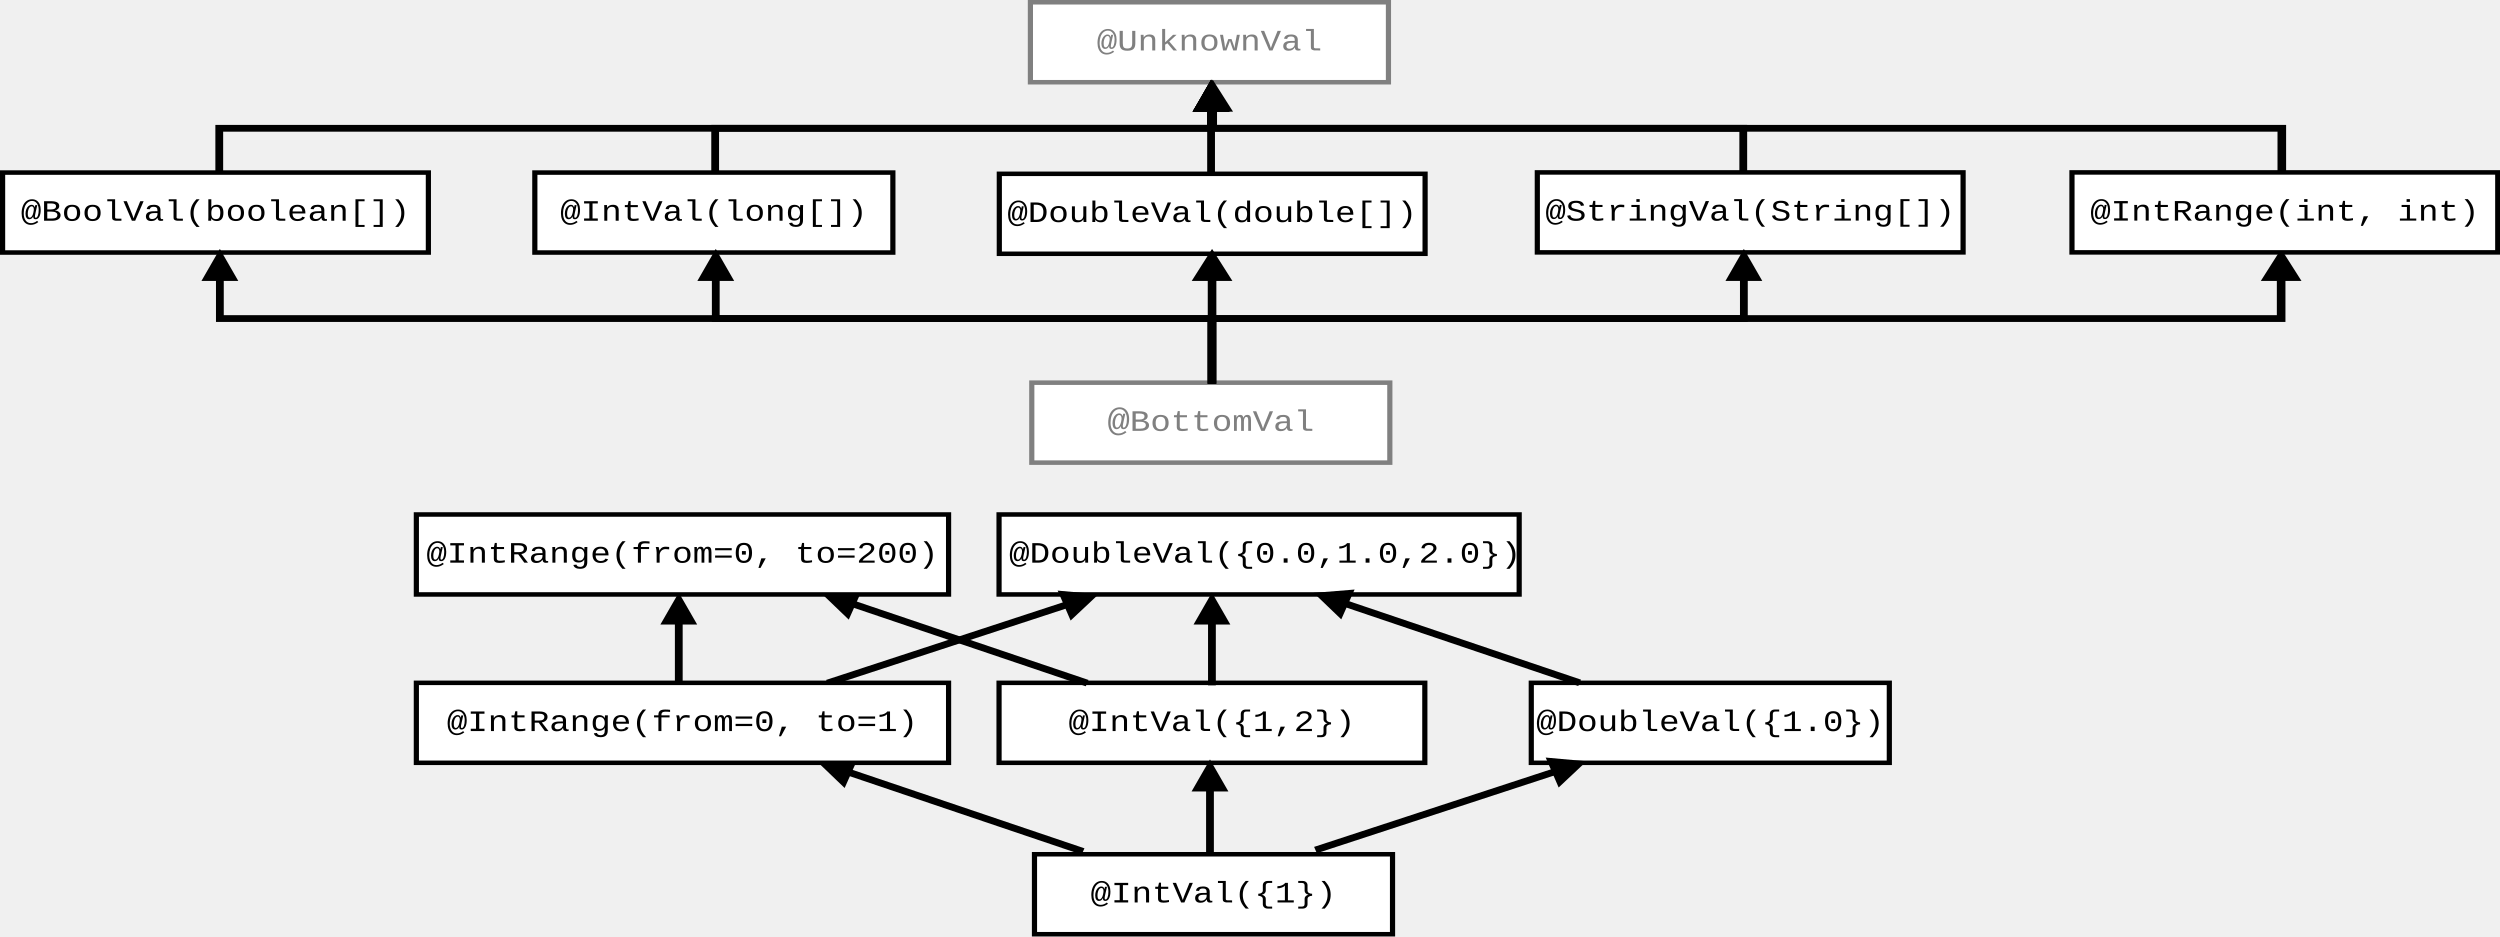
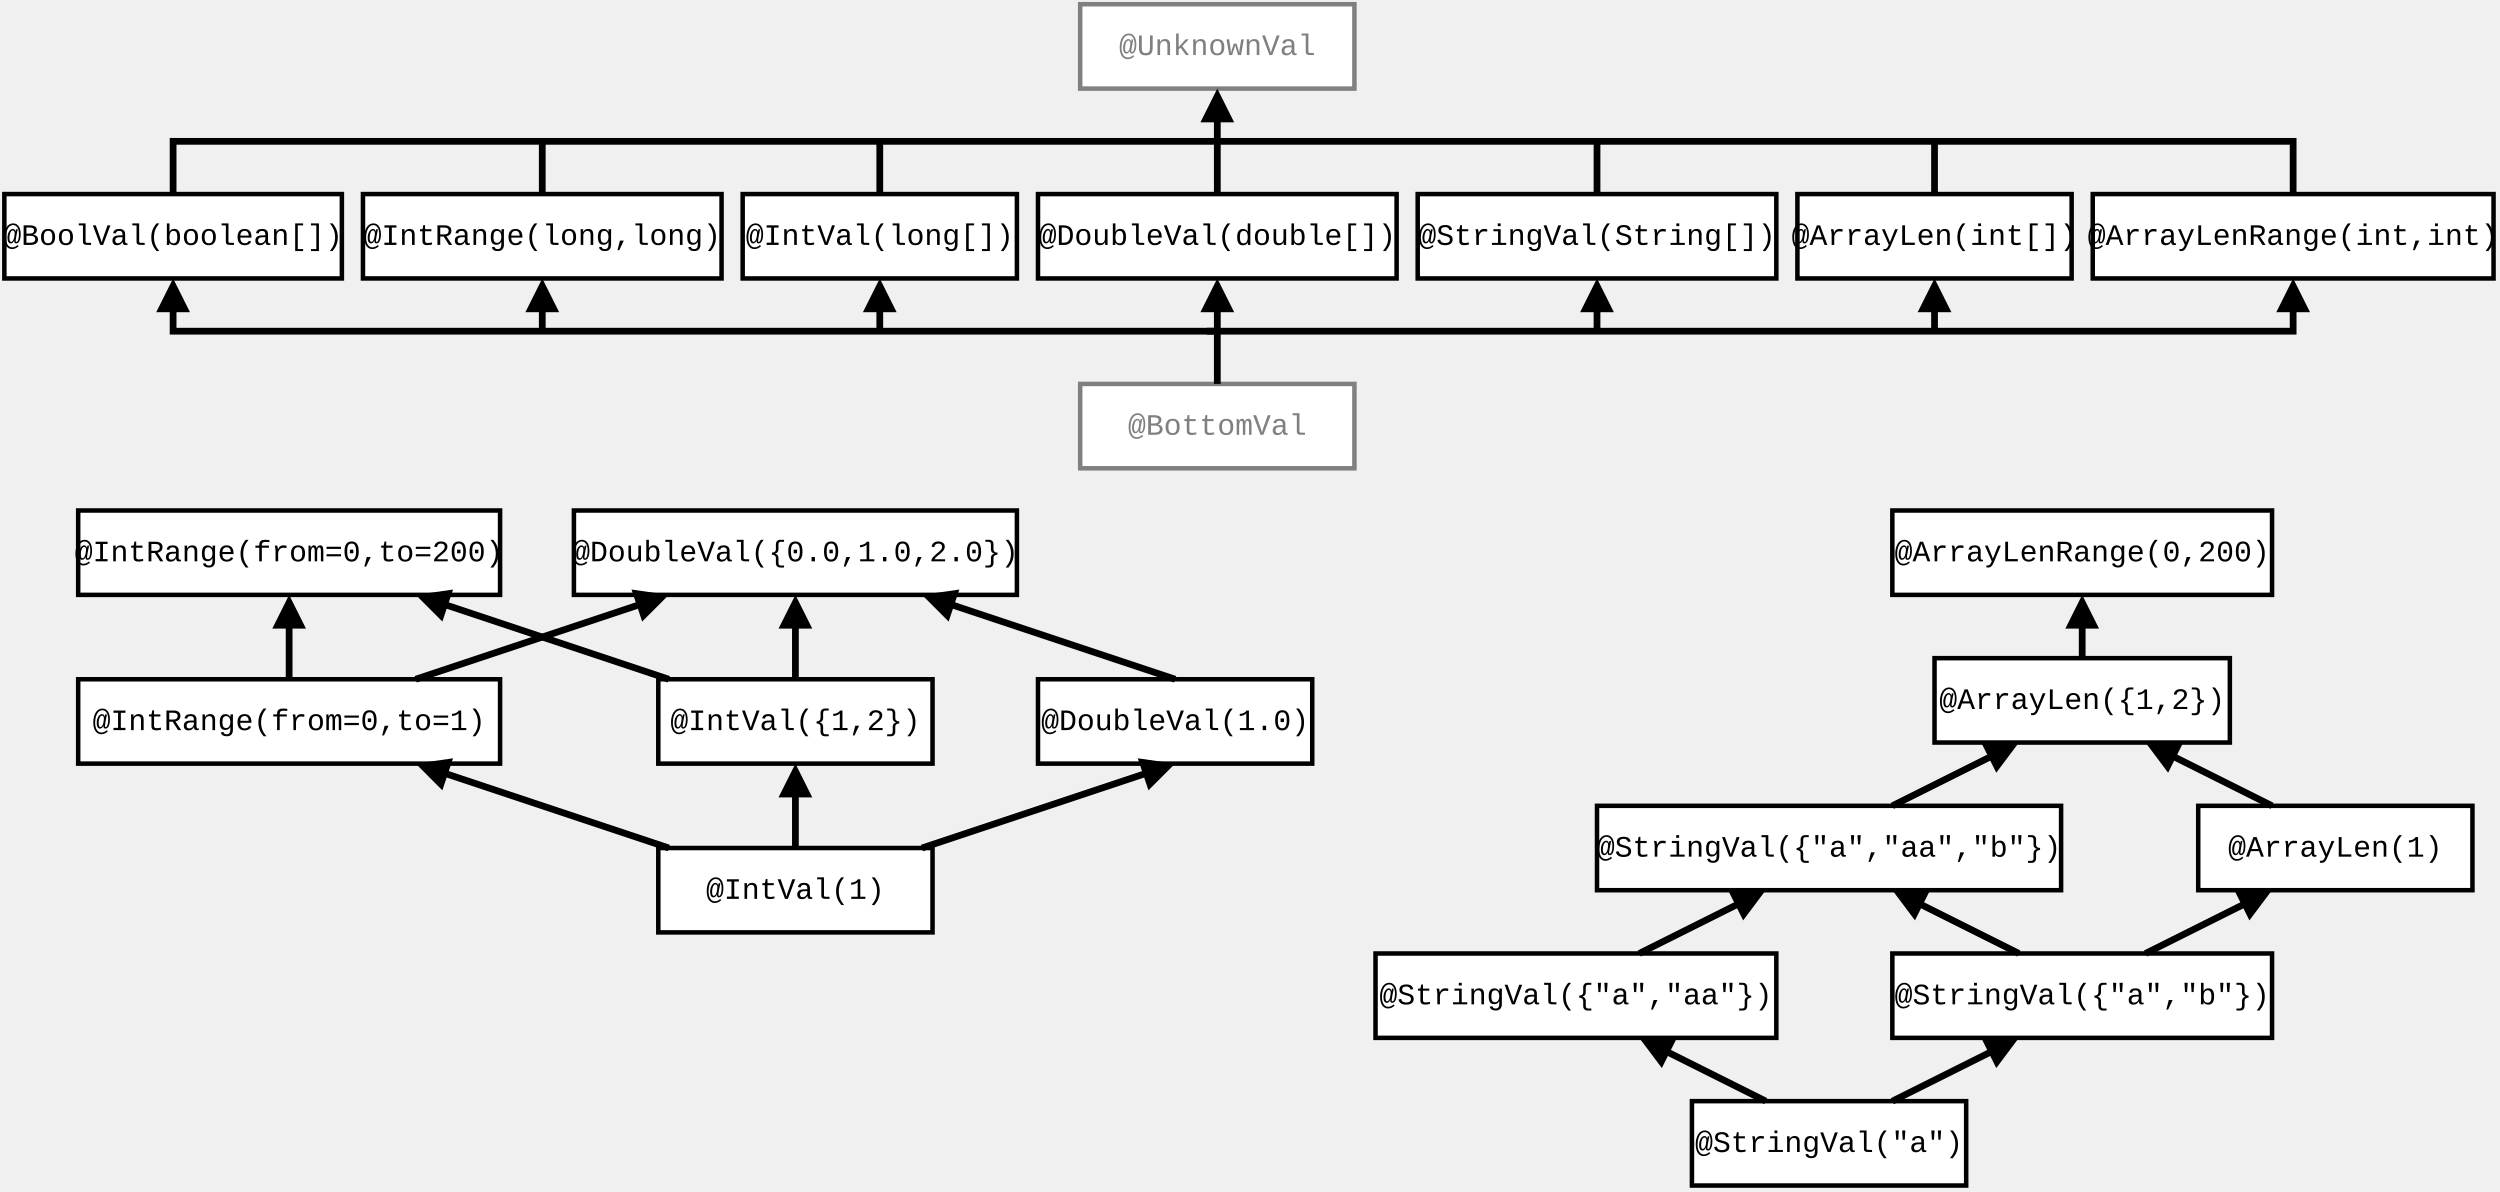
- <svg xmlns="http://www.w3.org/2000/svg" width="856.074" height="320.678" viewBox="158 238 1033.385 93.487" id="svg2" version="1.1">
-   <defs id="defs82" />
-   <g id="g4" transform="matrix(1,0,0,0.8698556,410.9576,95.09583)">
-     <rect style="fill:#ffffff" x="160" y="240" width="215" height="38" id="rect6" />
-     <rect style="fill:none;stroke:#000000;stroke-width:2.144" x="160" y="240" width="215" height="38" id="rect8" />
-     <text font-size="12.8" style="font-style:normal;font-weight:normal;font-size:14.108px;font-family:'courier new';text-anchor:middle;fill:#000000" x="248" y="262.9" id="text10">
-       <tspan x="270" y="262.9" id="tspan12" style="font-size:14.108px">@DoubleVal({0.0,1.0,2.0})</tspan>
-     </text>
+ <svg xmlns="http://www.w3.org/2000/svg" width="860" height="410" viewBox="-2 -2 1185 565" version="1.1">
+   <style type="text/css">
+     rect{
+     fill:#fff;
+     stroke:#000;
+     stroke-width:2.14;
+     }
+     text{
+     font-size:14.108px;
+     font-style:normal;
+     font-weight:normal;
+     font-family:courier new;
+     text-anchor:middle;
+     }
+     polyline{
+     fill:none;
+     stroke:#000;
+     stroke-width:3.2;
+     marker-start:url(#arrow);
+     stroke-dasharray:0, 5, 1000;
+     }
+     polyline.noarrow{
+     marker-start:none;
+     stroke-dasharray:none;
+     }
+     text.gray{
+     fill:#808080;
+     }
+     rect.gray{
+     stroke:#808080;
+     }
+   </style>
+   <defs>
+     <marker id="arrow" orient="auto" markerWidth="5" markerHeight="5" refY="2.5" refX="0">
+       <path style="fill:#000;" d="M5,0 L0,2.5 L5,5" />
+     </marker>
+   </defs>
+   <g id="value-subtyping">
+     <g id="sub-top">
+       <rect x="510" y="0" width="130" height="40" class="gray" />
+       <text x="575" y="24.108px" class="gray">@UnknownVal</text>
+     </g>
+     <g id="sub-intval">
+       <rect x="350" y="90" width="130" height="40" />
+       <text x="415" y="114.108px">@IntVal(long[])</text>
+     </g>
+     <g id="sub-intrange">
+       <rect x="170" y="90" width="170" height="40" />
+       <text x="255" y="114.108px">@IntRange(long,long)</text>
+     </g>
+     <g id="sub-doubleval">
+       <rect x="490" y="90" width="170" height="40" />
+       <text x="575" y="114.108px">@DoubleVal(double[])</text>
+     </g>
+     <g id="sub-boolval">
+       <rect x="0" y="90" width="160" height="40" />
+       <text x="80" y="114.108px">@BoolVal(boolean[])</text>
+     </g>
+     <g id="sub-stringval">
+       <rect x="670" y="90" width="170" height="40" />
+       <text x="755" y="114.108px">@StringVal(String[])</text>
+     </g>
+     <g id="sub-arraylen">
+       <rect x="850" y="90" width="130" height="40" />
+       <text x="915" y="114.108px">@ArrayLen(int[])</text>
+     </g>
+     <g id="sub-arraylenrange">
+       <rect x="990" y="90" width="190" height="40" />
+       <text x="1085" y="114.108px">@ArrayLenRange(int,int)</text>
+     </g>
+     <g id="sub-bot">
+       <rect x="510" y="180" width="130" height="40" class="gray" />
+       <text x="575" y="204.108px" class="gray">@BottomVal</text>
+     </g>
+     <polyline points="575,40 575,90" />
+     <polyline points="575,65 80,65 80,90" class="noarrow" />
+     <polyline points="575,65 1085,65 1085,90" class="noarrow" />
+     <polyline points="255,65 255,90" class="noarrow" />
+     <polyline points="415,65 415,90" class="noarrow" />
+     <polyline points="755,65 755,90" class="noarrow" />
+     <polyline points="915,65 915,90" class="noarrow" />
+     <polyline points="575,130 575,180" />
+     <polyline points="80,130 80,155 575,155" />
+     <polyline points="1085,130 1085,155 570,155" />
+     <polyline points="255,130 255,155" />
+     <polyline points="415,130 415,155" />
+     <polyline points="755,130 755,155" />
+     <polyline points="915,130 915,155" />
  </g>
-   <g id="g14" transform="matrix(1,0,0,0.8698556,410.9576,95.09583)">
-     <rect style="fill:#ffffff" x="380" y="320" width="148" height="38" id="rect16" />
-     <rect style="fill:none;stroke:#000000;stroke-width:2.144" x="380" y="320" width="148" height="38" id="rect18" />
-     <text font-size="12.8" style="font-style:normal;font-weight:normal;font-size:14.108px;font-family:'courier new';text-anchor:middle;fill:#000000" x="454" y="342.9" id="text20">
-       <tspan x="454" y="342.9" id="tspan22" style="font-size:14.108px">@DoubleVal({1.0})</tspan>
-     </text>
+   <g id="numeric-subtyping">
+     <g id="num-int-range-0-200">
+       <rect x="35" y="240" width="200" height="40" />
+       <text x="135" y="264.108px">@IntRange(from=0,to=200)</text>
+     </g>
+     <g id="num-int-1">
+       <rect x="310" y="400" width="130" height="40" />
+       <text x="375" y="424.108px">@IntVal(1)</text>
+     </g>
+     <g id="num-int-1-2">
+       <rect x="310" y="320" width="130" height="40" />
+       <text x="375" y="344.108px">@IntVal({1,2})</text>
+     </g>
+     <g id="num-int-range-0-1">
+       <rect x="35" y="320" width="200" height="40" />
+       <text x="135" y="344.108px">@IntRange(from=0,to=1)</text>
+     </g>
+     <g id="num-double-1">
+       <rect x="490" y="320" width="130" height="40" />
+       <text x="555" y="344.108px">@DoubleVal(1.0)</text>
+     </g>
+     <g id="num-double-0-2">
+       <rect x="270" y="240" width="210" height="40" />
+       <text x="375" y="264.108px">@DoubleVal({0.0,1.0,2.0})</text>
+     </g>
+     <polyline points="135,280 135,320" />
+     <polyline points="375,280 375,320" />
+     <polyline points="375,360 375,400" />
+     <polyline points="195,280 315,320" />
+     <polyline points="315,280 195,320" />
+     <polyline points="435,280 555,320" />
+     <polyline points="195,360 315,400" />
+     <polyline points="555,360 435,400" />
  </g>
-   <g id="g24" transform="matrix(1,0,0,0.8698556,205.6061,96.36268)">
-     <rect style="fill:#ffffff" x="380" y="400" width="148" height="38" id="rect26" />
-     <rect style="fill:none;stroke:#000000;stroke-width:2.144" x="380" y="400" width="148" height="38" id="rect28" />
-     <text font-size="12.8" style="font-style:normal;font-weight:normal;font-size:14.108px;font-family:'courier new';text-anchor:middle;fill:#000000" x="454" y="422.9" id="text30">
-       <tspan x="454" y="422.9" id="tspan32" style="font-size:14.108px">@IntVal({1})</tspan>
-     </text>
-   </g>
-   <g id="g34" transform="matrix(1,0,0,0.8698556,410.9576,95.09583)">
-     <rect style="fill:#ffffff" x="160" y="320" width="176" height="38" id="rect36" />
-     <rect style="fill:none;stroke:#000000;stroke-width:2.144" x="160" y="320" width="176" height="38" id="rect38" />
-     <text font-size="12.8" style="font-style:normal;font-weight:normal;font-size:14.108px;font-family:'courier new';text-anchor:middle;fill:#000000" x="248" y="342.9" id="text40">
-       <tspan x="248" y="342.9" id="tspan42" style="font-size:14.108px">@IntVal({1,2})</tspan>
-     </text>
-   </g>
-   <g id="g44" transform="matrix(1,0,0,0.8698556,410.9576,96.12591)">
-     <line style="fill:none;stroke:#000000;stroke-width:3.217" x1="248" y1="320" x2="248" y2="289.5" id="line46" />
-     <polygon style="fill:#000000" points="243,289.5 253,289.5 248,279.5 " id="polygon48" />
-     <polygon style="fill:none;stroke:#000000;stroke-width:3.217" points="253,289.5 248,279.5 243,289.5 " id="polygon50" />
-   </g>
-   <g transform="matrix(1,0,0,0.8698556,190.5748,96.12566)" id="g3305">
-     <line id="line3307" y2="289.5" x2="248" y1="320" x1="248" style="fill:none;stroke:#000000;stroke-width:3.217" />
-     <polygon id="polygon3309" points="243,289.5 253,289.5 248,279.5 " style="fill:#000000" />
-     <polygon id="polygon3311" points="253,289.5 248,279.5 243,289.5 " style="fill:none;stroke:#000000;stroke-width:3.217" />
-   </g>
-   <g id="g52" transform="matrix(1,0,0,0.8698556,204.1497,95.5295)">
-     <line style="fill:none;stroke:#000000;stroke-width:3.217" x1="454" y1="400" x2="454" y2="369.5" id="line54" />
-     <polygon style="fill:#000000" points="459,369.5 454,359.5 449,369.5 " id="polygon56" />
-     <polygon style="fill:none;stroke:#000000;stroke-width:3.217" points="454,359.5 449,369.5 459,369.5 " id="polygon58" />
-   </g>
-   <g id="g60" transform="matrix(-1,0,0,0.8698554,1103.861,95.09583)">
-     <line style="fill:none;stroke:#000000;stroke-width:3.217" x1="402.109" y1="399.461" x2="302.762" y2="362.052" id="line62" />
-     <polygon style="fill:#000000" points="304.524,357.373 293.404,358.529 301,366.732 " id="polygon64" />
-     <polygon style="fill:none;stroke:#000000;stroke-width:3.217" points="293.404,358.529 301,366.732 304.524,357.373 " id="polygon66" />
-   </g>
-   <g id="g68" transform="matrix(1,0,0,0.8698556,410.9576,95.09583)">
-     <line style="fill:none;stroke:#000000;stroke-width:3.217" x1="400" y1="320" x2="302.718" y2="282.168" id="line70" />
-     <polygon style="fill:#000000" points="293.398,278.544 300.906,286.828 304.53,277.508 " id="polygon72" />
-     <polygon style="fill:none;stroke:#000000;stroke-width:3.217" points="300.906,286.828 304.53,277.508 293.398,278.544 " id="polygon74" />
-   </g>
-   <text font-size="12.8" style="font-style:normal;font-weight:normal;font-size:11.938px;font-family:'courier new';text-anchor:start;fill:#000000" x="282.031" y="266.733" id="text76" transform="scale(1.072202,0.9326603)">
-     <tspan x="282.031" y="266.733" id="tspan78" />
-   </text>
-   <g id="g14-6" transform="matrix(1,0,0,0.8698556,-0.9277608,-115.8286)">
-     <rect style="fill:#ffffff" x="380" y="320" width="148" height="38" id="rect16-5" />
-     <rect style="fill:none;stroke:#000000;stroke-width:2.144" x="380" y="320" width="148" height="38" id="rect18-3" />
-     <text font-size="12.8" style="font-style:normal;font-weight:normal;font-size:14.108px;font-family:'courier new';text-anchor:middle;fill:#000000" x="454" y="342.9" id="text20-0">
-       <tspan x="454" y="342.9" id="tspan22-2" style="font-size:14.108px">@IntVal(long[])</tspan>
-     </text>
-   </g>
-   <g id="g24-05" transform="matrix(1,0,0,0.8698556,204.4924,-98.5718)">
-     <rect style="fill:#ffffff" x="380" y="400" width="148" height="38" id="rect26-6" />
-     <rect style="fill:none;stroke:#808080;stroke-width:2.144" x="380" y="400" width="148" height="38" id="rect28-1" />
-     <text font-size="12.8" style="font-style:normal;font-weight:normal;font-size:15.43px;font-family:'courier new';text-anchor:middle;fill:#808080" x="454" y="422.9" id="text30-8">
-       <tspan x="454" y="422.9" id="tspan32-3" style="font-size:15.43px">@<tspan style="font-size:14.108px" id="tspan3492">BottomVal</tspan>
-       </tspan>
-     </text>
-   </g>
-   <g id="g34-2" transform="matrix(1,0,0,0.8698556,-0.9277608,-115.8286)">
-     <rect style="fill:#ffffff" x="160" y="320" width="176" height="38" id="rect36-3" />
-     <rect style="fill:none;stroke:#000000;stroke-width:2.144" x="160" y="320" width="176" height="38" id="rect38-9" />
-     <text font-size="12.8" style="font-style:normal;font-weight:normal;font-size:14.108px;font-family:'courier new';text-anchor:middle;fill:#000000" x="248" y="342.9" id="text40-7">
-       <tspan x="248" y="342.9" id="tspan42-4" style="font-size:14.108px">@<tspan style="font-size:14.108px" id="tspan3486">BoolVal</tspan>
- 
- (boolean[])</tspan>
-     </text>
-   </g>
-   <g id="g14-6-9" transform="matrix(1,0,0,0.8698556,203.923,-186.2261)">
-     <rect style="fill:#ffffff" x="380" y="320" width="148" height="38" id="rect16-5-2" />
-     <rect style="fill:none;stroke:#808080;stroke-width:2.144" x="380" y="320" width="148" height="38" id="rect18-3-3" />
-     <text font-size="12.8" style="font-style:normal;font-weight:normal;font-size:14.108px;font-family:'courier new';text-anchor:middle;fill:#808080" x="454" y="342.9" id="text20-0-2">
-       <tspan x="454" y="342.9" id="tspan22-2-9" style="font-size:14.108px">@UnknownVal</tspan>
-     </text>
-   </g>
-   <g id="g34-2-5" transform="matrix(1,0,0,0.8698556,411.069,-115.3126)">
-     <rect style="fill:#ffffff" x="160" y="320" width="176" height="38" id="rect36-3-8" />
-     <rect style="fill:none;stroke:#000000;stroke-width:2.144" x="160" y="320" width="176" height="38" id="rect38-9-1" />
-     <text font-size="12.8" style="font-style:normal;font-weight:normal;font-size:14.108px;font-family:'courier new';text-anchor:middle;fill:#000000" x="248" y="342.9" id="text40-7-1">
-       <tspan x="248" y="342.9" id="tspan42-4-7" style="font-size:14.108px">@DoubleVal(double[])</tspan>
-     </text>
-   </g>
-   <g id="g34-2-5-5" transform="matrix(1,0,0,0.8698556,633.4527,-115.891)">
-     <rect style="fill:#ffffff" x="160" y="320" width="176" height="38" id="rect36-3-8-1" />
-     <rect style="fill:none;stroke:#000000;stroke-width:2.144" x="160" y="320" width="176" height="38" id="rect38-9-1-7" />
-     <text font-size="12.8" style="font-style:normal;font-weight:normal;font-size:14.108px;font-family:'courier new';text-anchor:middle;fill:#000000" x="248" y="342.9" id="text40-7-1-0">
-       <tspan x="248" y="342.9" id="tspan42-4-7-0" style="font-size:14.108px">@StringVal(String[])</tspan>
-     </text>
-   </g>
-   <g id="g78" transform="matrix(0.9999246,0,0,0.8697898,158.8891,475.979)">
-     <polyline style="fill:none;stroke:#000000;stroke-width:3.217" points="500,-260 500,-291 90,-291 90,-310.5 " id="polyline80" />
-     <polygon style="fill:#000000" points="90,-320.5 85,-310.5 95,-310.5 " id="polygon82" />
-     <polygon style="fill:none;stroke:#000000;stroke-width:3.217" points="85,-310.5 95,-310.5 90,-320.5 " id="polygon84" />
-   </g>
-   <g id="g86" transform="matrix(0.9999246,0,0,0.8697898,158.8891,475.979)">
-     <polyline style="fill:none;stroke:#000000;stroke-width:3.217" points="500,-260 500,-291 720,-291 720,-310.5 " id="polyline88" />
-     <polygon style="fill:#000000" points="720,-320.5 715,-310.5 725,-310.5 " id="polygon90" />
-     <polygon style="fill:none;stroke:#000000;stroke-width:3.217" points="725,-310.5 720,-320.5 715,-310.5 " id="polygon92" />
-   </g>
-   <g id="g94" transform="matrix(0.9999246,0,0,0.8697898,158.8891,475.979)">
-     <polyline style="fill:none;stroke:#000000;stroke-width:3.217" points="500,-260 500,-291 295,-291 295,-310.5 " id="polyline96" />
-     <polygon style="fill:#000000" points="295,-320.5 290,-310.5 300,-310.5 " id="polygon98" />
-     <polygon style="fill:none;stroke:#000000;stroke-width:3.217" points="290,-310.5 300,-310.5 295,-320.5 " id="polygon100" />
-   </g>
-   <g id="g102" transform="matrix(1.104779,0,0,0.8697898,106.619,475.979)">
-     <polyline style="fill:none;stroke:#000000;stroke-width:3.217" points="500,-260 500,-291 900,-291 900,-310.5 " id="polyline104" />
-     <polygon style="fill:#000000" points="895,-310.5 905,-310.5 900,-320.5 " id="polygon106" />
-     <polygon style="fill:none;stroke:#000000;stroke-width:3.217" points="905,-310.5 900,-320.5 895,-310.5 " id="polygon108" />
-   </g>
-   <g transform="matrix(1.104779,0,0,0.8697898,106.619,475.979)" id="g3689">
-     <polyline id="polyline3691" points="500,-260 500,-310.5" style="fill:none;stroke:#000000;stroke-width:3.217" />
-     <polygon id="polygon3693" points="505,-310.5 500,-320.5 495,-310.5 " style="fill:#000000" />
-     <polygon id="polygon3695" points="500,-320.5 495,-310.5 505,-310.5 " style="fill:none;stroke:#000000;stroke-width:3.217" />
-   </g>
-   <g id="g54" transform="matrix(0.9999246,0,0,0.8697898,158.6397,475.6146)">
-     <polyline style="fill:none;stroke:#000000;stroke-width:3.217" points="90,-360 90,-381 500,-381 500,-390.5 " id="polyline56" />
-     <polygon style="fill:#000000" points="500,-400.5 495,-390.5 505,-390.5 " id="polygon58-2" />
-     <polygon style="fill:none;stroke:#000000;stroke-width:3.217" points="495,-390.5 505,-390.5 500,-400.5 " id="polygon60" />
-   </g>
-   <g id="g62" transform="matrix(0.9999246,0,0,0.8697898,158.6397,475.6146)">
-     <polyline style="fill:none;stroke:#000000;stroke-width:3.217" points="720,-360 720,-381 500,-381 500,-390.5 " id="polyline64" />
-     <polygon style="fill:#000000" points="500,-400.5 495,-390.5 505,-390.5 " id="polygon66-9" />
-     <polygon style="fill:none;stroke:#000000;stroke-width:3.217" points="495,-390.5 505,-390.5 500,-400.5 " id="polygon68" />
-   </g>
-   <g transform="matrix(0.9999246,0,0,0.8697898,158.6397,475.6146)" id="g3269">
-     <polyline id="polyline3271" points="500,-360  500,-390.5 " style="fill:none;stroke:#000000;stroke-width:3.217" />
-     <polygon id="polygon3273" points="500,-400.5 495,-390.5 505,-390.5 " style="fill:#000000" />
-     <polygon id="polygon3275" points="495,-390.5 505,-390.5 500,-400.5 " style="fill:none;stroke:#000000;stroke-width:3.217" />
-   </g>
-   <g id="g70" transform="matrix(0.9999246,0,0,0.8697898,158.6397,475.6146)">
-     <polyline style="fill:none;stroke:#000000;stroke-width:3.217" points="295,-360 295,-381 500,-381 500,-390.5 " id="polyline72" />
-     <polygon style="fill:#000000" points="500,-400.5 495,-390.5 505,-390.5 " id="polygon74-3" />
-     <polygon style="fill:none;stroke:#000000;stroke-width:3.217" points="495,-390.5 505,-390.5 500,-400.5 " id="polygon76" />
-   </g>
-   <g id="g110" transform="matrix(1.104779,0,0,0.8697898,106.894,475.6146)">
-     <polyline style="fill:none;stroke:#000000;stroke-width:3.217" points="900,-360 900,-381 500,-381 500,-390.5 " id="polyline112" />
-     <polygon style="fill:#000000" points="495,-390.5 505,-390.5 500,-400.5 " id="polygon114" />
-     <polygon style="fill:none;stroke:#000000;stroke-width:3.217" points="505,-390.5 500,-400.5 495,-390.5 " id="polygon116" />
-   </g>
-   <path style="fill:none;fill-rule:evenodd;stroke:#000000;stroke-width:1.207px;stroke-linecap:butt;stroke-linejoin:miter;stroke-opacity:1" d="m 658.492,265.898 0,0" id="path3546" />
-   <g id="g34-2-5-5-9" transform="matrix(1,0,0,0.8698556,712.0166,-115.8913)">
-     <rect style="fill:#ffffff" x="302.44" y="320" width="176" height="38" id="rect36-3-8-1-1" />
-     <rect style="fill:none;stroke:#000000;stroke-width:2.144" x="302.44" y="320" width="176" height="38" id="rect38-9-1-7-2" />
-     <text font-size="12.8" style="font-style:normal;font-weight:normal;font-size:14.108px;font-family:'courier new';text-anchor:middle;fill:#000000" x="390.44" y="342.9" id="text40-7-1-0-7">
-       <tspan x="390.44" y="342.9" id="tspan42-4-7-0-0" style="font-size:14.108px">@IntRange(int, int)</tspan>
-     </text>
-   </g>
-   <g id="g60-8" transform="matrix(-1,0,0,0.8698554,902.1304,26.08556)">
-     <line style="fill:none;stroke:#000000;stroke-width:3.217" x1="402.109" y1="399.461" x2="302.762" y2="362.052" id="line62-7" />
-     <polygon style="fill:#000000" points="301,366.732 304.524,357.373 293.404,358.529 " id="polygon64-9" />
-     <polygon style="fill:none;stroke:#000000;stroke-width:3.217" points="304.524,357.373 293.404,358.529 301,366.732 " id="polygon66-2" />
-   </g>
-   <g id="g68-0" transform="matrix(1,0,0,0.8698556,205.6746,164.8004)">
-     <line style="fill:none;stroke:#000000;stroke-width:3.217" x1="400" y1="320" x2="302.718" y2="282.168" id="line70-2" />
-     <polygon style="fill:#000000" points="293.398,278.544 300.906,286.828 304.53,277.508 " id="polygon72-3" />
-     <polygon style="fill:none;stroke:#000000;stroke-width:3.217" points="300.906,286.828 304.53,277.508 293.398,278.544 " id="polygon74-7" />
-   </g>
-   <g transform="matrix(1,0,0,0.8698556,207.3797,95.21073)" id="g3297">
-     <line id="line3299" y2="282.168" x2="302.718" y1="320" x1="400" style="fill:none;stroke:#000000;stroke-width:3.217" />
-     <polygon id="polygon3301" points="304.53,277.508 293.398,278.544 300.906,286.828 " style="fill:#000000" />
-     <polygon id="polygon3303" points="293.398,278.544 300.906,286.828 304.53,277.508 " style="fill:none;stroke:#000000;stroke-width:3.217" />
-   </g>
-   <g id="g34-5" transform="matrix(1,0,0,0.8698556,200.0985,95.09555)">
-     <rect style="fill:#ffffff" x="130" y="320" width="220" height="38" id="rect36-9" />
-     <rect style="fill:none;stroke:#000000;stroke-width:2.144" x="130" y="320" width="220" height="38" id="rect38-2" />
-     <text font-size="12.8" style="font-style:normal;font-weight:normal;font-size:14.108px;font-family:'courier new';text-anchor:middle;fill:#000000" x="240" y="342.9" id="text40-2">
-       <tspan x="240" y="342.9" id="tspan42-8" style="font-size:14.108px">@IntRange(from=0, to=1)</tspan>
-     </text>
-   </g>
-   <g transform="matrix(1,0,0,0.8698556,200.0983,25.50744)" id="g3287">
-     <rect id="rect3289" height="38" width="220" y="320" x="130" style="fill:#ffffff" />
-     <rect id="rect3291" height="38" width="220" y="320" x="130" style="fill:none;stroke:#000000;stroke-width:2.144" />
-     <text id="text3293" y="342.9" x="240" style="font-style:normal;font-weight:normal;font-size:14.108px;font-family:'courier new';text-anchor:middle;fill:#000000" font-size="12.8">
-       <tspan style="font-size:14.108px" id="tspan3295" y="342.9" x="240">@IntRange(from=0, to=200)</tspan>
-     </text>
+   <g id="array-subtyping">
+     <g id="string-a">
+       <rect x="800" y="520" width="130" height="40" />
+       <text x="865" y="544.108px">@StringVal("a")</text>
+     </g>
+     <g id="string-a-aa">
+       <rect x="650" y="450" width="190" height="40" />
+       <text x="745" y="474.108px">@StringVal({"a","aa"})</text>
+     </g>
+     <g id="string-a-b">
+       <rect x="895" y="450" width="180" height="40" />
+       <text x="985" y="474.108px">@StringVal({"a","b"})</text>
+     </g>
+     <g id="string-a-aa-b">
+       <rect x="755" y="380" width="220" height="40" />
+       <text x="865" y="404.108px">@StringVal({"a","aa","b"})</text>
+     </g>
+     <g id="arraylen-1">
+       <rect x="1040" y="380" width="130" height="40" />
+       <text x="1105" y="404.108px">@ArrayLen(1)</text>
+     </g>
+     <g id="arraylen-1-2">
+       <rect x="915" y="310" width="140" height="40" />
+       <text x="985" y="334.108px">@ArrayLen({1,2})</text>
+     </g>
+     <g id="arraylenrange">
+       <rect x="895" y="240" width="180" height="40" />
+       <text x="985" y="264.108px">@ArrayLenRange(0,200)</text>
+     </g>
+     <polyline points="985,280 985,310" />
+     <polyline points="1015,350 1075,380" />
+     <polyline points="955,350 895,380" />
+     <polyline points="835,420 775,450" />
+     <polyline points="895,420 955,450" />
+     <polyline points="1075,420 1015,450" />
+     <polyline points="955,490 895,520" />
+     <polyline points="775,490 835,520" />
  </g>
</svg>
